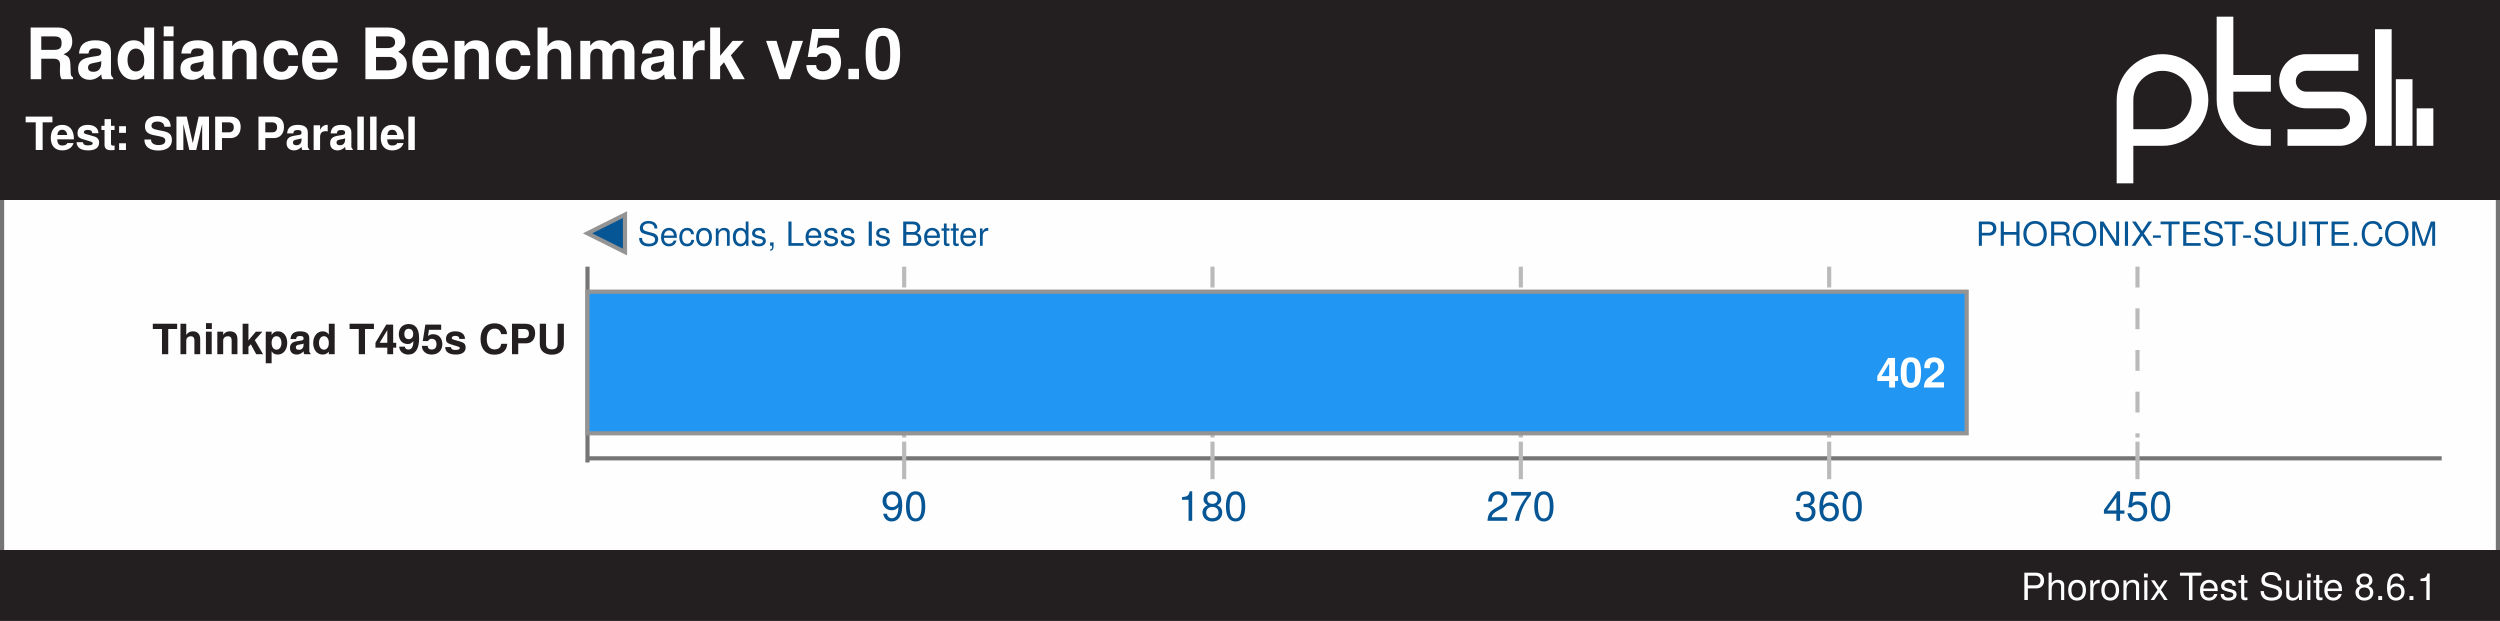
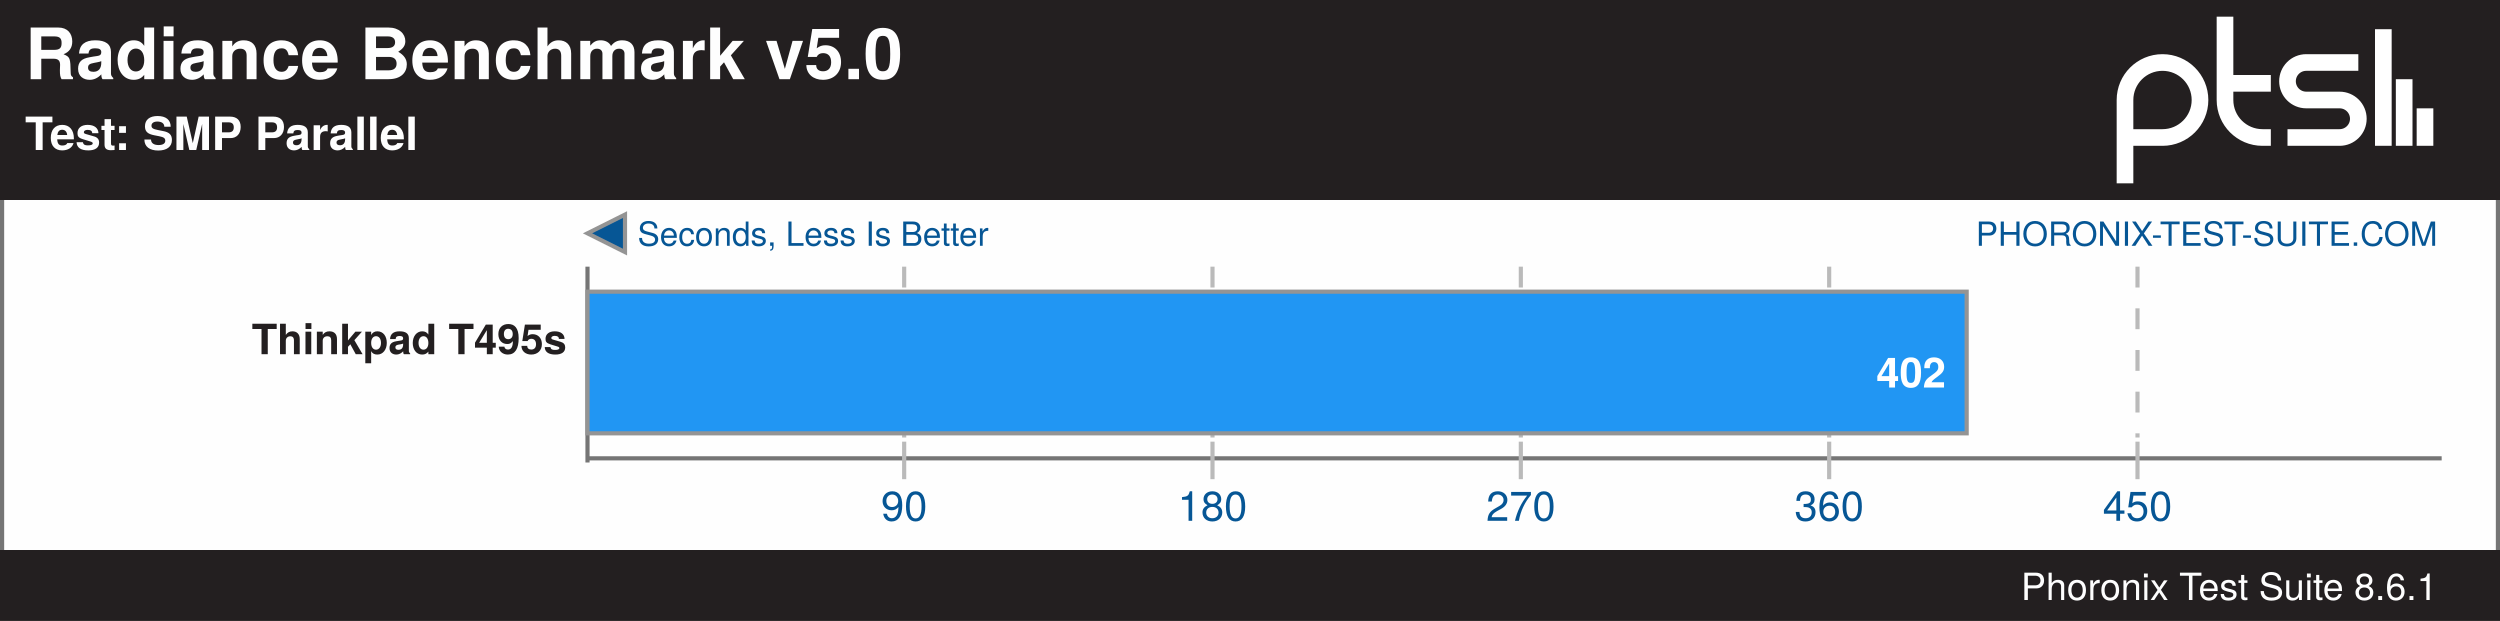
<svg xmlns="http://www.w3.org/2000/svg" xmlns:xlink="http://www.w3.org/1999/xlink" version="1.1" font-family="sans-serif, droid-sans, helvetica, verdana, tahoma" viewbox="0 0 600 149" width="600" height="149" preserveAspectRatio="xMinYMin meet">
  <rect x="0" y="0" width="600" height="149" fill="#FEFEFE" stroke="#757575" stroke-width="2" />
  <g stroke="#757575" stroke-width="1">
    <line x1="141" y1="64" x2="141" y2="111" />
    <line x1="141" y1="110" x2="586" y2="110" />
  </g>
  <a xlink:href="https://www.phoronix-test-suite.com/" xlink:show="new">
    <text x="585" y="59" font-size="8" fill="#065695" text-anchor="end" xlink:show="new">PHORONIX-TEST-SUITE.COM</text>
  </a>
  <polygon points="141,56 150,60.5 150,51.5" fill="#065695" stroke="#949494" stroke-width="1" />
  <text x="153" y="59" font-size="8" fill="#065695" text-anchor="start">Seconds, Less Is Better</text>
  <rect x="0" y="0" width="600" height="48" fill="#231f20" />
  <a xlink:href="https://openbenchmarking.org/test/pts/radiance-1.0.0" xlink:show="new">
    <text x="6" y="19" font-size="17" fill="#FEFEFE" text-anchor="start" xlink:show="new" font-weight="bold">Radiance Benchmark v5.0</text>
  </a>
  <text x="6" y="36" font-size="11" font-weight="bold" fill="#FEFEFE" text-anchor="start">Test: SMP Parallel</text>
  <path d="m74 22v9m-5-16v16m-5-28v28m-23-2h12.5c2.485 0 4.5-2.015 4.5-4.5s-2.015-4.5-4.5-4.5h-8c-2.485 0-4.5-2.015-4.5-4.5s2.015-4.5 4.5-4.5h12.5m-21 5h-11m11 13h-2c-4.971 0-9-4.029-9-9v-20m-24 40v-20c0-4.971 4.029-9 9-9 4.971 0 9 4.029 9 9s-4.029 9-9 9h-9" stroke="#ffffff" stroke-width="4" fill="none" transform="translate(508,4)" />
  <g font-size="10" fill="#231f20" font-weight="bold">
-     <text x="136" y="85" text-anchor="end">Thinkpad T495s CPU</text>
+     <text x="136" y="85" text-anchor="end">Thinkpad T495s</text>
  </g>
  <g font-size="10" fill="#065695" text-anchor="middle">
    <text x="217" y="125">90</text>
    <text x="291" y="125">180</text>
    <text x="365" y="125">270</text>
    <text x="439" y="125">360</text>
    <text x="513" y="125">450</text>
  </g>
  <g stroke="#BABABA" stroke-width="1">
    <line x1="217" y1="64" x2="217" y2="105" stroke-dasharray="5,5" />
    <line x1="217" y1="106" x2="217" y2="115" />
    <line x1="291" y1="64" x2="291" y2="105" stroke-dasharray="5,5" />
    <line x1="291" y1="106" x2="291" y2="115" />
    <line x1="365" y1="64" x2="365" y2="105" stroke-dasharray="5,5" />
    <line x1="365" y1="106" x2="365" y2="115" />
    <line x1="439" y1="64" x2="439" y2="105" stroke-dasharray="5,5" />
    <line x1="439" y1="106" x2="439" y2="115" />
    <line x1="513" y1="64" x2="513" y2="105" stroke-dasharray="5,5" />
    <line x1="513" y1="106" x2="513" y2="115" />
  </g>
  <g stroke="#949494" stroke-width="1">
-     <rect x="141" y="70" height="34" width="331" fill="#2196f3" xlink:title="Thinkpad T495s CPU: 402" />
+     <rect x="141" y="70" height="34" width="331" fill="#2196f3" xlink:title="Thinkpad T495s: 402" />
  </g>
  <g font-size="8" fill="#065695" text-anchor="end" />
  <g font-size="10" fill="#FFFFFF" font-weight="bold" text-anchor="end">
    <text x="467" y="93">402</text>
  </g>
  <rect x="0" y="132" width="600" height="17" fill="#231f20" />
  <a xlink:href="https://www.phoronix-test-suite.com/" xlink:show="new">
    <text x="585" y="144" font-size="9" fill="#FEFEFE" text-anchor="end" xlink:show="new">Phoronix Test Suite 8.6.1</text>
  </a>
</svg>
